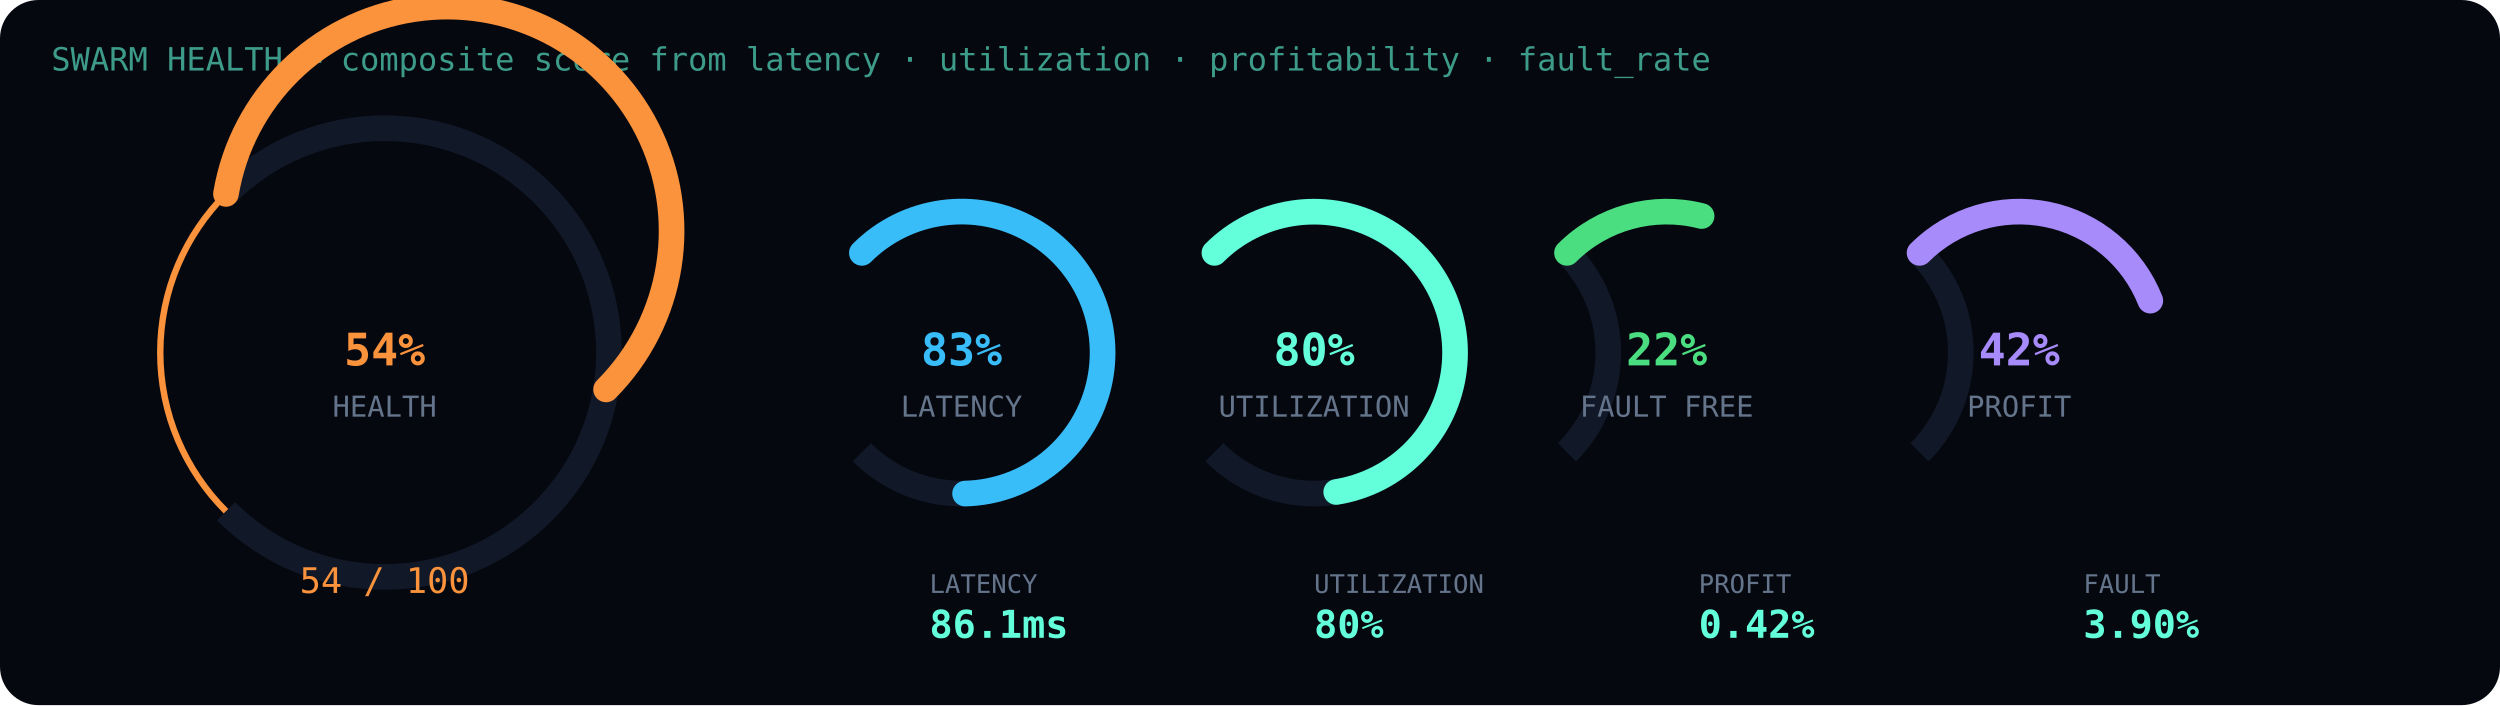
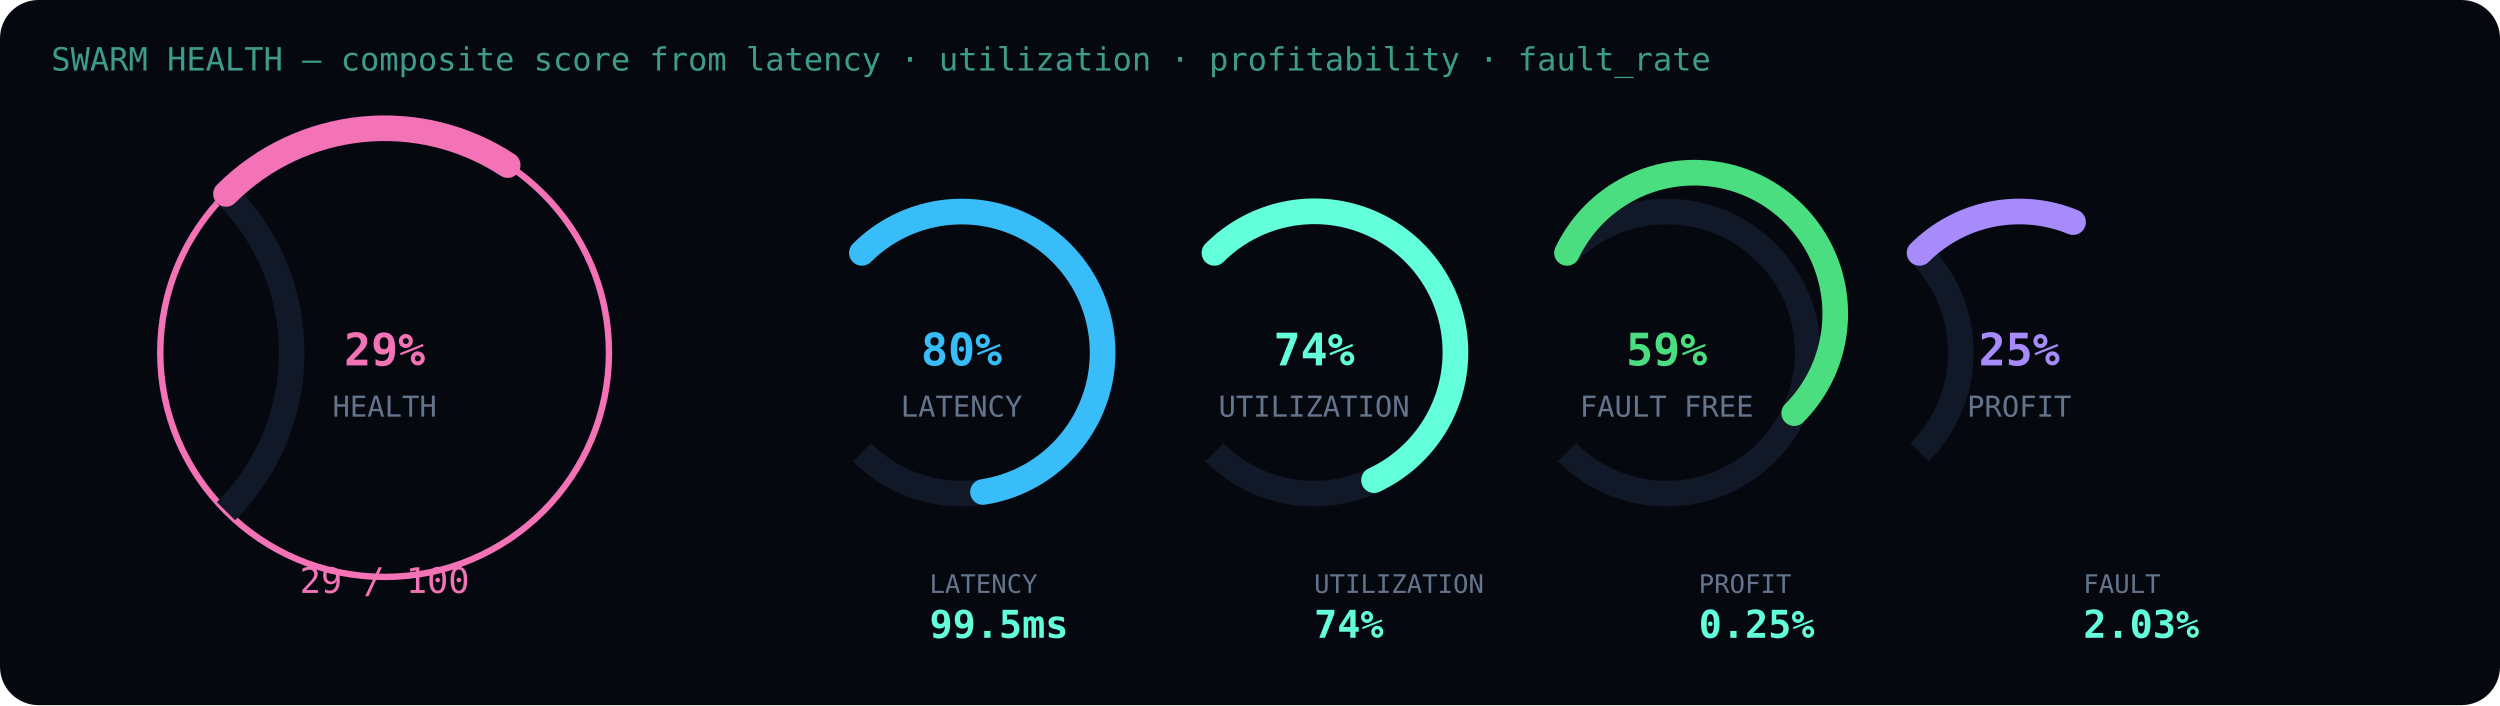
<svg xmlns="http://www.w3.org/2000/svg" width="780" height="220" viewBox="0 0 780 220">
  <rect width="780" height="220" fill="#060810" rx="12" />
  <text x="16" y="22" fill="#63ffda" font-family="JetBrains Mono, monospace" font-size="10" opacity="0.6">SWARM HEALTH — composite score from latency · utilization · profitability · fault_rate</text>
  <defs>
    <filter id="g-swarm" x="-50%" y="-50%" width="200%" height="200%">
      <feGaussianBlur in="SourceGraphic" stdDeviation="3" result="blur" />
      <feComposite in="SourceGraphic" in2="blur" operator="over" />
    </filter>
    <linearGradient id="grad-g-swarm" x1="0%" y1="0%" x2="100%" y2="0%">
-       <stop offset="0%" stop-color="#fb923c" stop-opacity="0.8" />
-       <stop offset="100%" stop-color="#fb923c" stop-opacity="0.2" />
+       <stop offset="0%" stop-color="#f472b6" stop-opacity="0.8" />
+       <stop offset="100%" stop-color="#f472b6" stop-opacity="0.2" />
    </linearGradient>
  </defs>
-   <circle cx="120" cy="110" r="70" fill="none" stroke="#fb923c" stroke-width="2">
+   <circle cx="120" cy="110" r="70" fill="none" stroke="#f472b6" stroke-width="2">
    <animate attributeName="r" values="70;140;70" dur="3s" repeatCount="indefinite" />
    <animate attributeName="opacity" values="0.8;0;0.8" dur="3s" repeatCount="indefinite" />
  </circle>
  <g>
-     <path d="M70.5 60.5 A70 70 0 1 1 70.5 159.5" fill="none" stroke="#111827" stroke-width="8" />
-     <path d="M70.5 60.5 A70 70 0 1 1 189.1 121.5" fill="none" stroke="#fb923c" stroke-width="8" stroke-linecap="round" />
-     <text x="120" y="114" text-anchor="middle" fill="#fb923c" font-family="JetBrains Mono, monospace" font-size="14" font-weight="700">54%</text>
+     <path d="M70.5 60.5 A70 70 0 0 1 70.5 159.5" fill="none" stroke="#111827" stroke-width="8" />
+     <path d="M70.5 60.5 A70 70 0 0 1 158.4 51.5" fill="none" stroke="#f472b6" stroke-width="8" stroke-linecap="round" />
+     <text x="120" y="114" text-anchor="middle" fill="#f472b6" font-family="JetBrains Mono, monospace" font-size="14" font-weight="700">29%</text>
    <text x="120" y="130" text-anchor="middle" fill="#64748b" font-family="JetBrains Mono, monospace" font-size="9">HEALTH</text>
  </g>
  <g>
    <path d="M268.9 78.9 A44 44 0 1 1 268.9 141.1" fill="none" stroke="#111827" stroke-width="8" />
-     <path d="M268.9 78.9 A44 44 0 1 1 301.1 154.0" fill="none" stroke="#38bdf8" stroke-width="8" stroke-linecap="round" />
-     <text x="300" y="114" text-anchor="middle" fill="#38bdf8" font-family="JetBrains Mono, monospace" font-size="14" font-weight="700">83%</text>
+     <path d="M268.9 78.9 A44 44 0 1 1 306.7 153.5" fill="none" stroke="#38bdf8" stroke-width="8" stroke-linecap="round" />
+     <text x="300" y="114" text-anchor="middle" fill="#38bdf8" font-family="JetBrains Mono, monospace" font-size="14" font-weight="700">80%</text>
    <text x="300" y="130" text-anchor="middle" fill="#64748b" font-family="JetBrains Mono, monospace" font-size="9">LATENCY</text>
  </g>
  <g>
    <path d="M378.9 78.9 A44 44 0 1 1 378.9 141.1" fill="none" stroke="#111827" stroke-width="8" />
-     <path d="M378.9 78.9 A44 44 0 1 1 416.9 153.5" fill="none" stroke="#63ffda" stroke-width="8" stroke-linecap="round" />
-     <text x="410" y="114" text-anchor="middle" fill="#63ffda" font-family="JetBrains Mono, monospace" font-size="14" font-weight="700">80%</text>
+     <path d="M378.9 78.9 A44 44 0 1 1 428.7 149.8" fill="none" stroke="#63ffda" stroke-width="8" stroke-linecap="round" />
+     <text x="410" y="114" text-anchor="middle" fill="#63ffda" font-family="JetBrains Mono, monospace" font-size="14" font-weight="700">74%</text>
    <text x="410" y="130" text-anchor="middle" fill="#64748b" font-family="JetBrains Mono, monospace" font-size="9">UTILIZATION</text>
  </g>
  <g>
-     <path d="M488.9 78.9 A44 44 0 0 1 488.9 141.1" fill="none" stroke="#111827" stroke-width="8" />
-     <path d="M488.9 78.9 A44 44 0 0 1 530.9 67.4" fill="none" stroke="#4ade80" stroke-width="8" stroke-linecap="round" />
-     <text x="520" y="114" text-anchor="middle" fill="#4ade80" font-family="JetBrains Mono, monospace" font-size="14" font-weight="700">22%</text>
+     <path d="M488.9 78.9 A44 44 0 1 1 488.9 141.1" fill="none" stroke="#111827" stroke-width="8" />
+     <path d="M488.9 78.9 A44 44 0 1 1 559.8 128.9" fill="none" stroke="#4ade80" stroke-width="8" stroke-linecap="round" />
+     <text x="520" y="114" text-anchor="middle" fill="#4ade80" font-family="JetBrains Mono, monospace" font-size="14" font-weight="700">59%</text>
    <text x="520" y="130" text-anchor="middle" fill="#64748b" font-family="JetBrains Mono, monospace" font-size="9">FAULT FREE</text>
  </g>
  <g>
    <path d="M598.9 78.9 A44 44 0 0 1 598.9 141.1" fill="none" stroke="#111827" stroke-width="8" />
-     <path d="M598.9 78.9 A44 44 0 0 1 670.9 93.8" fill="none" stroke="#a78bfa" stroke-width="8" stroke-linecap="round" />
-     <text x="630" y="114" text-anchor="middle" fill="#a78bfa" font-family="JetBrains Mono, monospace" font-size="14" font-weight="700">42%</text>
+     <path d="M598.9 78.9 A44 44 0 0 1 646.8 69.3" fill="none" stroke="#a78bfa" stroke-width="8" stroke-linecap="round" />
+     <text x="630" y="114" text-anchor="middle" fill="#a78bfa" font-family="JetBrains Mono, monospace" font-size="14" font-weight="700">25%</text>
    <text x="630" y="130" text-anchor="middle" fill="#64748b" font-family="JetBrains Mono, monospace" font-size="9">PROFIT</text>
  </g>
  <text x="290" y="185" fill="#64748b" font-family="JetBrains Mono, monospace" font-size="8">LATENCY</text>
-   <text x="290" y="199" fill="#63ffda" font-family="JetBrains Mono, monospace" font-size="12" font-weight="700">86.1ms</text>
+   <text x="290" y="199" fill="#63ffda" font-family="JetBrains Mono, monospace" font-size="12" font-weight="700">99.5ms</text>
  <text x="410" y="185" fill="#64748b" font-family="JetBrains Mono, monospace" font-size="8">UTILIZATION</text>
-   <text x="410" y="199" fill="#63ffda" font-family="JetBrains Mono, monospace" font-size="12" font-weight="700">80%</text>
+   <text x="410" y="199" fill="#63ffda" font-family="JetBrains Mono, monospace" font-size="12" font-weight="700">74%</text>
  <text x="530" y="185" fill="#64748b" font-family="JetBrains Mono, monospace" font-size="8">PROFIT</text>
-   <text x="530" y="199" fill="#63ffda" font-family="JetBrains Mono, monospace" font-size="12" font-weight="700">0.42%</text>
+   <text x="530" y="199" fill="#63ffda" font-family="JetBrains Mono, monospace" font-size="12" font-weight="700">0.25%</text>
  <text x="650" y="185" fill="#64748b" font-family="JetBrains Mono, monospace" font-size="8">FAULT</text>
-   <text x="650" y="199" fill="#63ffda" font-family="JetBrains Mono, monospace" font-size="12" font-weight="700">3.90%</text>
-   <text x="120" y="185" text-anchor="middle" fill="#fb923c" font-family="JetBrains Mono, monospace" font-size="11">54 / 100</text>
+   <text x="650" y="199" fill="#63ffda" font-family="JetBrains Mono, monospace" font-size="12" font-weight="700">2.03%</text>
+   <text x="120" y="185" text-anchor="middle" fill="#f472b6" font-family="JetBrains Mono, monospace" font-size="11">29 / 100</text>
</svg>
